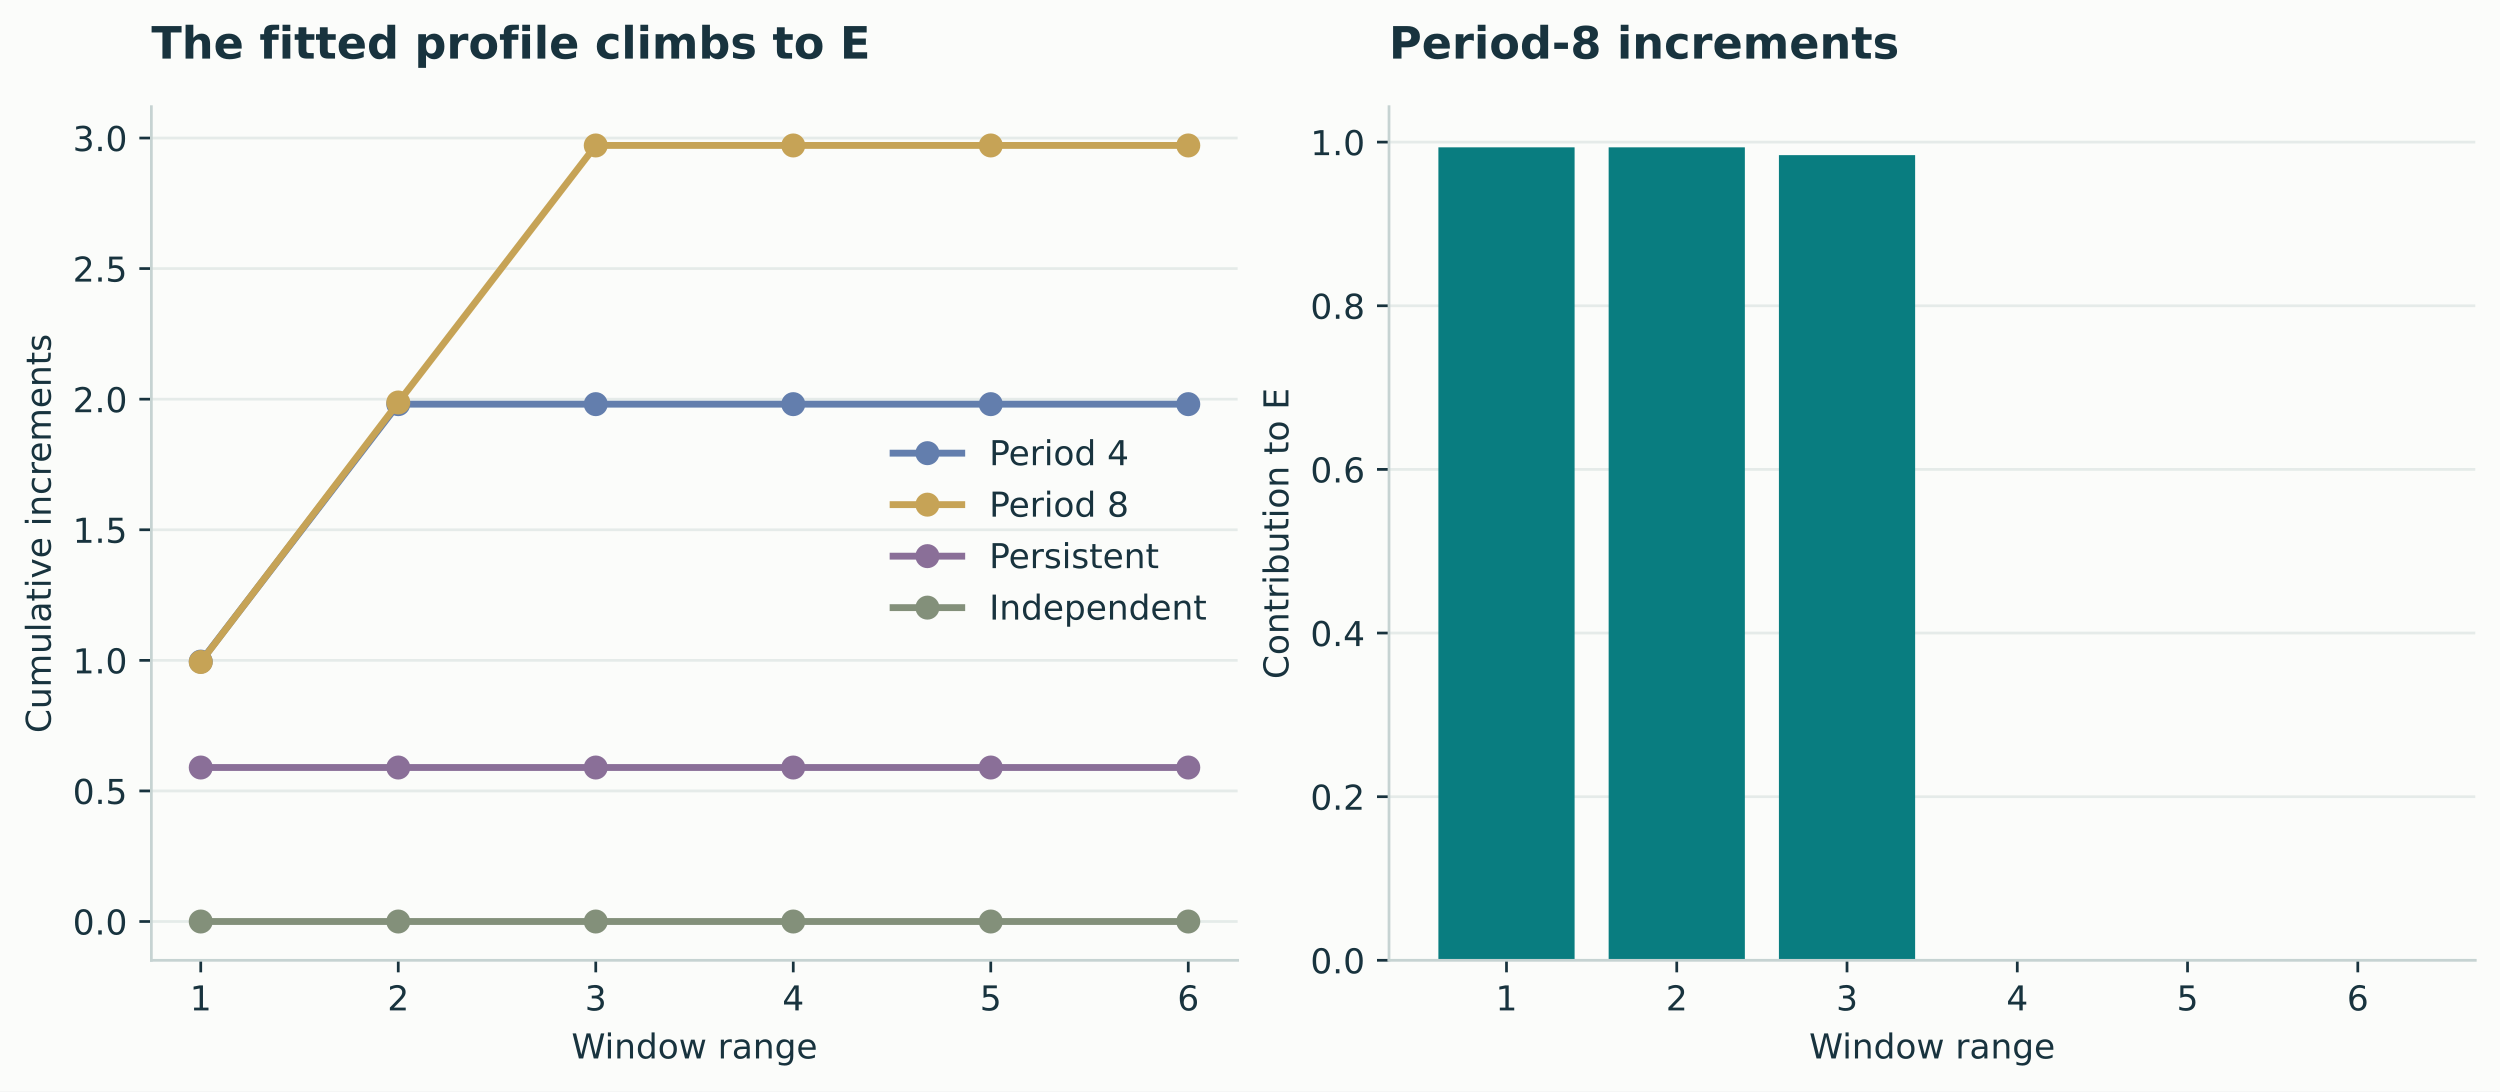
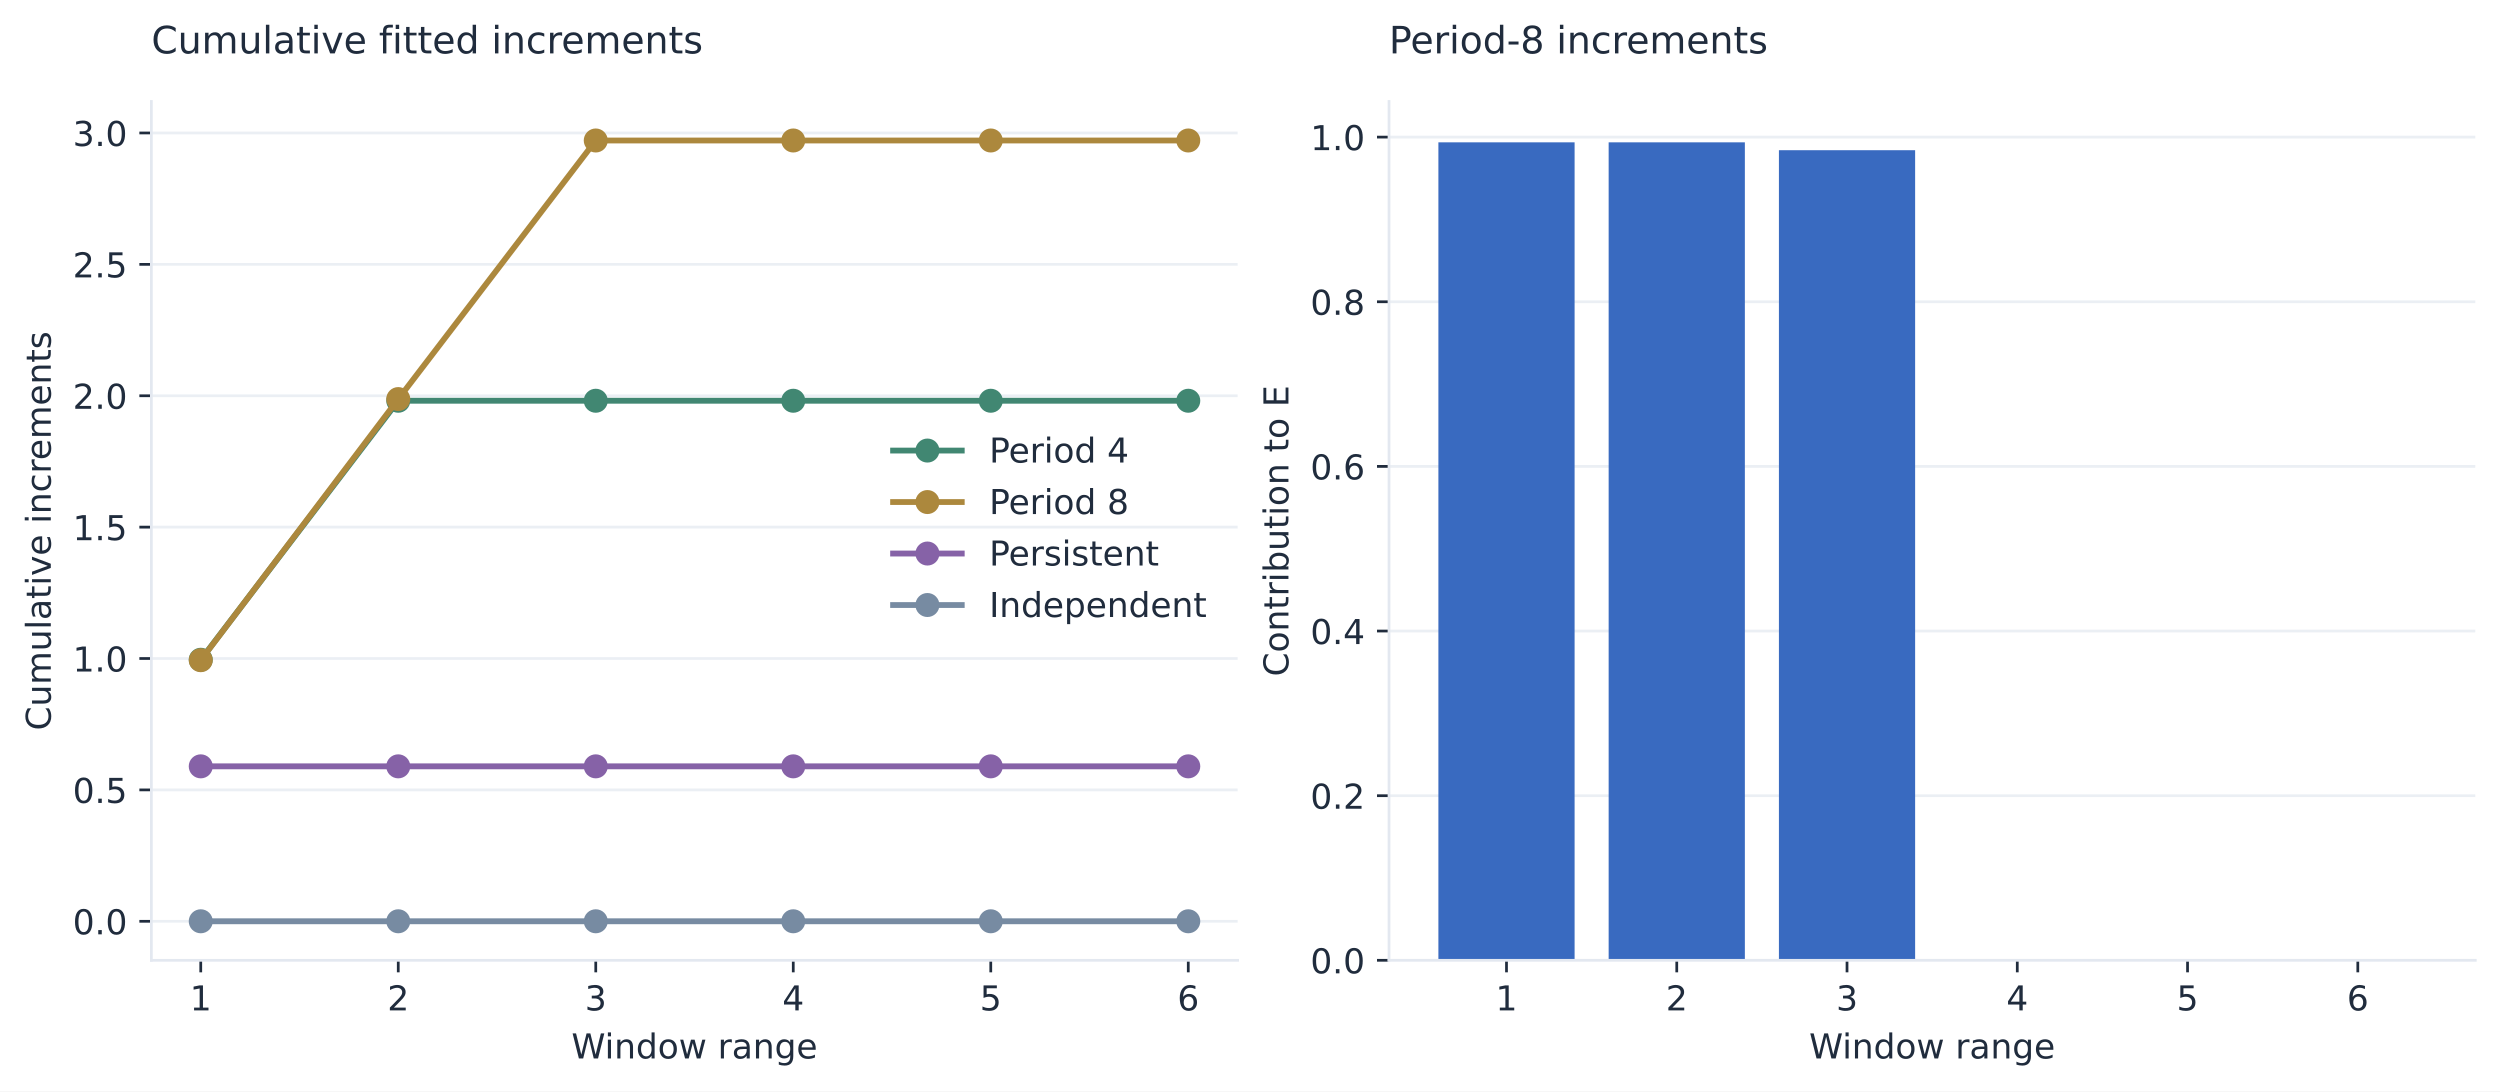
<svg xmlns="http://www.w3.org/2000/svg" xmlns:xlink="http://www.w3.org/1999/xlink" width="728.4pt" height="318pt" viewBox="0 0 728.4 318" version="1.1">
  <defs>
    <style type="text/css">*{stroke-linejoin: round; stroke-linecap: butt}</style>
  </defs>
  <g id="figure_1">
    <g id="patch_1">
-       <path d="M 0 318  L 728.4 318  L 728.4 0  L 0 0  z " style="fill: #fbfcfa" />
+       <path d="M 0 318 L 728.4 318 L 728.4 0 L 0 0 z " style="fill: #ffffff" />
    </g>
    <g id="axes_1">
      <g id="patch_2">
-         <path d="M 44.104 279.799  L 360.6 279.799  L 360.6 31.078  L 44.104 31.078  z " style="fill: #fbfcfa" />
+         <path d="M 44.104 279.799 L 360.6 279.799 L 360.6 29.558 L 44.104 29.558 z " style="fill: #ffffff" />
      </g>
      <g id="matplotlib.axis_1">
        <g id="xtick_1">
          <g id="line2d_1">
            <defs>
-               <path id="m29f854bd30" d="M 0 0  L 0 3.5  " style="stroke: #18333e; stroke-width: 0.8" />
+               <path id="m1f338a0858" d="M 0 0 L 0 3.5 " style="stroke: #202c3d; stroke-width: 0.8" />
            </defs>
            <g>
-               <use xlink:href="#m29f854bd30" x="58.49" y="279.799" style="fill: #18333e; stroke: #18333e; stroke-width: 0.8" />
+               <use xlink:href="#m1f338a0858" x="58.49" y="279.799" style="fill: #202c3d; stroke: #202c3d; stroke-width: 0.8" />
            </g>
          </g>
          <g id="text_1">
-             <text style="font-size: 10px; font-family: 'DejaVu Sans'; text-anchor: middle; fill: #18333e" x="58.49" y="294.396" transform="rotate(-0 58.49008 294.3964)">1</text>
+             <text style="font-size: 10px; font-family: 'DejaVu Sans', Arial, sans-serif; text-anchor: middle; fill: #202c3d" x="58.49" y="294.396" transform="rotate(-0 58.49008 294.3964)">1</text>
          </g>
        </g>
        <g id="xtick_2">
          <g id="line2d_2">
            <g>
-               <use xlink:href="#m29f854bd30" x="116.035" y="279.799" style="fill: #18333e; stroke: #18333e; stroke-width: 0.8" />
+               <use xlink:href="#m1f338a0858" x="116.035" y="279.799" style="fill: #202c3d; stroke: #202c3d; stroke-width: 0.8" />
            </g>
          </g>
          <g id="text_2">
-             <text style="font-size: 10px; font-family: 'DejaVu Sans'; text-anchor: middle; fill: #18333e" x="116.035" y="294.396" transform="rotate(-0 116.0348 294.3964)">2</text>
+             <text style="font-size: 10px; font-family: 'DejaVu Sans', Arial, sans-serif; text-anchor: middle; fill: #202c3d" x="116.035" y="294.396" transform="rotate(-0 116.0348 294.3964)">2</text>
          </g>
        </g>
        <g id="xtick_3">
          <g id="line2d_3">
            <g>
-               <use xlink:href="#m29f854bd30" x="173.579" y="279.799" style="fill: #18333e; stroke: #18333e; stroke-width: 0.8" />
+               <use xlink:href="#m1f338a0858" x="173.579" y="279.799" style="fill: #202c3d; stroke: #202c3d; stroke-width: 0.8" />
            </g>
          </g>
          <g id="text_3">
-             <text style="font-size: 10px; font-family: 'DejaVu Sans'; text-anchor: middle; fill: #18333e" x="173.579" y="294.396" transform="rotate(-0 173.5795 294.3964)">3</text>
+             <text style="font-size: 10px; font-family: 'DejaVu Sans', Arial, sans-serif; text-anchor: middle; fill: #202c3d" x="173.579" y="294.396" transform="rotate(-0 173.5795 294.3964)">3</text>
          </g>
        </g>
        <g id="xtick_4">
          <g id="line2d_4">
            <g>
-               <use xlink:href="#m29f854bd30" x="231.124" y="279.799" style="fill: #18333e; stroke: #18333e; stroke-width: 0.8" />
+               <use xlink:href="#m1f338a0858" x="231.124" y="279.799" style="fill: #202c3d; stroke: #202c3d; stroke-width: 0.8" />
            </g>
          </g>
          <g id="text_4">
-             <text style="font-size: 10px; font-family: 'DejaVu Sans'; text-anchor: middle; fill: #18333e" x="231.124" y="294.396" transform="rotate(-0 231.1242 294.3964)">4</text>
+             <text style="font-size: 10px; font-family: 'DejaVu Sans', Arial, sans-serif; text-anchor: middle; fill: #202c3d" x="231.124" y="294.396" transform="rotate(-0 231.1242 294.3964)">4</text>
          </g>
        </g>
        <g id="xtick_5">
          <g id="line2d_5">
            <g>
-               <use xlink:href="#m29f854bd30" x="288.669" y="279.799" style="fill: #18333e; stroke: #18333e; stroke-width: 0.8" />
+               <use xlink:href="#m1f338a0858" x="288.669" y="279.799" style="fill: #202c3d; stroke: #202c3d; stroke-width: 0.8" />
            </g>
          </g>
          <g id="text_5">
-             <text style="font-size: 10px; font-family: 'DejaVu Sans'; text-anchor: middle; fill: #18333e" x="288.669" y="294.396" transform="rotate(-0 288.6689 294.3964)">5</text>
+             <text style="font-size: 10px; font-family: 'DejaVu Sans', Arial, sans-serif; text-anchor: middle; fill: #202c3d" x="288.669" y="294.396" transform="rotate(-0 288.6689 294.3964)">5</text>
          </g>
        </g>
        <g id="xtick_6">
          <g id="line2d_6">
            <g>
-               <use xlink:href="#m29f854bd30" x="346.214" y="279.799" style="fill: #18333e; stroke: #18333e; stroke-width: 0.8" />
+               <use xlink:href="#m1f338a0858" x="346.214" y="279.799" style="fill: #202c3d; stroke: #202c3d; stroke-width: 0.8" />
            </g>
          </g>
          <g id="text_6">
-             <text style="font-size: 10px; font-family: 'DejaVu Sans'; text-anchor: middle; fill: #18333e" x="346.214" y="294.396" transform="rotate(-0 346.2136 294.3964)">6</text>
+             <text style="font-size: 10px; font-family: 'DejaVu Sans', Arial, sans-serif; text-anchor: middle; fill: #202c3d" x="346.214" y="294.396" transform="rotate(-0 346.2136 294.3964)">6</text>
          </g>
        </g>
        <g id="text_7">
-           <text style="font-size: 10px; font-family: 'DejaVu Sans'; text-anchor: middle; fill: #18333e" x="202.352" y="308.397" transform="rotate(-0 202.3518 308.3972)">Window range</text>
+           <text style="font-size: 10px; font-family: 'DejaVu Sans', Arial, sans-serif; text-anchor: middle; fill: #202c3d" x="202.352" y="308.397" transform="rotate(-0 202.3518 308.3972)">Window range</text>
        </g>
      </g>
      <g id="matplotlib.axis_2">
        <g id="ytick_1">
          <g id="line2d_7">
-             <path d="M 44.104 268.493  L 360.6 268.493  " clip-path="url(#p9aa76aa179)" style="fill: none; stroke: #dce4e1; stroke-opacity: 0.7; stroke-width: 0.8; stroke-linecap: square" />
+             <path d="M 44.104 268.424 L 360.6 268.424 " clip-path="url(#p17b9715892)" style="fill: none; stroke: #e3e8f0; stroke-opacity: 0.7; stroke-width: 0.8; stroke-linecap: square" />
          </g>
          <g id="line2d_8">
            <defs>
-               <path id="m37df783f3a" d="M 0 0  L -3.5 0  " style="stroke: #18333e; stroke-width: 0.8" />
+               <path id="m74a4f375b3" d="M 0 0 L -3.5 0 " style="stroke: #202c3d; stroke-width: 0.8" />
            </defs>
            <g>
-               <use xlink:href="#m37df783f3a" x="44.104" y="268.493" style="fill: #18333e; stroke: #18333e; stroke-width: 0.8" />
+               <use xlink:href="#m74a4f375b3" x="44.104" y="268.424" style="fill: #202c3d; stroke: #202c3d; stroke-width: 0.8" />
            </g>
          </g>
          <g id="text_8">
-             <text style="font-size: 10px; font-family: 'DejaVu Sans'; text-anchor: end; fill: #18333e" x="37.104" y="272.292" transform="rotate(-0 37.10391 272.2921)">0.0</text>
+             <text style="font-size: 10px; font-family: 'DejaVu Sans', Arial, sans-serif; text-anchor: end; fill: #202c3d" x="37.104" y="272.223" transform="rotate(-0 37.10391 272.223)">0.0</text>
          </g>
        </g>
        <g id="ytick_2">
          <g id="line2d_9">
-             <path d="M 44.104 230.446  L 360.6 230.446  " clip-path="url(#p9aa76aa179)" style="fill: none; stroke: #dce4e1; stroke-opacity: 0.7; stroke-width: 0.8; stroke-linecap: square" />
+             <path d="M 44.104 230.144 L 360.6 230.144 " clip-path="url(#p17b9715892)" style="fill: none; stroke: #e3e8f0; stroke-opacity: 0.7; stroke-width: 0.8; stroke-linecap: square" />
          </g>
          <g id="line2d_10">
            <g>
-               <use xlink:href="#m37df783f3a" x="44.104" y="230.446" style="fill: #18333e; stroke: #18333e; stroke-width: 0.8" />
+               <use xlink:href="#m74a4f375b3" x="44.104" y="230.144" style="fill: #202c3d; stroke: #202c3d; stroke-width: 0.8" />
            </g>
          </g>
          <g id="text_9">
-             <text style="font-size: 10px; font-family: 'DejaVu Sans'; text-anchor: end; fill: #18333e" x="37.104" y="234.245" transform="rotate(-0 37.10391 234.2448)">0.5</text>
+             <text style="font-size: 10px; font-family: 'DejaVu Sans', Arial, sans-serif; text-anchor: end; fill: #202c3d" x="37.104" y="233.943" transform="rotate(-0 37.10391 233.9433)">0.5</text>
          </g>
        </g>
        <g id="ytick_3">
          <g id="line2d_11">
-             <path d="M 44.104 192.399  L 360.6 192.399  " clip-path="url(#p9aa76aa179)" style="fill: none; stroke: #dce4e1; stroke-opacity: 0.7; stroke-width: 0.8; stroke-linecap: square" />
+             <path d="M 44.104 191.865 L 360.6 191.865 " clip-path="url(#p17b9715892)" style="fill: none; stroke: #e3e8f0; stroke-opacity: 0.7; stroke-width: 0.8; stroke-linecap: square" />
          </g>
          <g id="line2d_12">
            <g>
-               <use xlink:href="#m37df783f3a" x="44.104" y="192.399" style="fill: #18333e; stroke: #18333e; stroke-width: 0.8" />
+               <use xlink:href="#m74a4f375b3" x="44.104" y="191.865" style="fill: #202c3d; stroke: #202c3d; stroke-width: 0.8" />
            </g>
          </g>
          <g id="text_10">
-             <text style="font-size: 10px; font-family: 'DejaVu Sans'; text-anchor: end; fill: #18333e" x="37.104" y="196.198" transform="rotate(-0 37.10391 196.1976)">1.0</text>
+             <text style="font-size: 10px; font-family: 'DejaVu Sans', Arial, sans-serif; text-anchor: end; fill: #202c3d" x="37.104" y="195.664" transform="rotate(-0 37.10391 195.6636)">1.0</text>
          </g>
        </g>
        <g id="ytick_4">
          <g id="line2d_13">
-             <path d="M 44.104 154.352  L 360.6 154.352  " clip-path="url(#p9aa76aa179)" style="fill: none; stroke: #dce4e1; stroke-opacity: 0.7; stroke-width: 0.8; stroke-linecap: square" />
+             <path d="M 44.104 153.585 L 360.6 153.585 " clip-path="url(#p17b9715892)" style="fill: none; stroke: #e3e8f0; stroke-opacity: 0.7; stroke-width: 0.8; stroke-linecap: square" />
          </g>
          <g id="line2d_14">
            <g>
-               <use xlink:href="#m37df783f3a" x="44.104" y="154.352" style="fill: #18333e; stroke: #18333e; stroke-width: 0.8" />
+               <use xlink:href="#m74a4f375b3" x="44.104" y="153.585" style="fill: #202c3d; stroke: #202c3d; stroke-width: 0.8" />
            </g>
          </g>
          <g id="text_11">
-             <text style="font-size: 10px; font-family: 'DejaVu Sans'; text-anchor: end; fill: #18333e" x="37.104" y="158.15" transform="rotate(-0 37.10391 158.1504)">1.5</text>
+             <text style="font-size: 10px; font-family: 'DejaVu Sans', Arial, sans-serif; text-anchor: end; fill: #202c3d" x="37.104" y="157.384" transform="rotate(-0 37.10391 157.3839)">1.5</text>
          </g>
        </g>
        <g id="ytick_5">
          <g id="line2d_15">
-             <path d="M 44.104 116.304  L 360.6 116.304  " clip-path="url(#p9aa76aa179)" style="fill: none; stroke: #dce4e1; stroke-opacity: 0.7; stroke-width: 0.8; stroke-linecap: square" />
+             <path d="M 44.104 115.305 L 360.6 115.305 " clip-path="url(#p17b9715892)" style="fill: none; stroke: #e3e8f0; stroke-opacity: 0.7; stroke-width: 0.8; stroke-linecap: square" />
          </g>
          <g id="line2d_16">
            <g>
-               <use xlink:href="#m37df783f3a" x="44.104" y="116.304" style="fill: #18333e; stroke: #18333e; stroke-width: 0.8" />
+               <use xlink:href="#m74a4f375b3" x="44.104" y="115.305" style="fill: #202c3d; stroke: #202c3d; stroke-width: 0.8" />
            </g>
          </g>
          <g id="text_12">
-             <text style="font-size: 10px; font-family: 'DejaVu Sans'; text-anchor: end; fill: #18333e" x="37.104" y="120.103" transform="rotate(-0 37.10391 120.1031)">2.0</text>
+             <text style="font-size: 10px; font-family: 'DejaVu Sans', Arial, sans-serif; text-anchor: end; fill: #202c3d" x="37.104" y="119.104" transform="rotate(-0 37.10391 119.1042)">2.0</text>
          </g>
        </g>
        <g id="ytick_6">
          <g id="line2d_17">
-             <path d="M 44.104 78.257  L 360.6 78.257  " clip-path="url(#p9aa76aa179)" style="fill: none; stroke: #dce4e1; stroke-opacity: 0.7; stroke-width: 0.8; stroke-linecap: square" />
+             <path d="M 44.104 77.026 L 360.6 77.026 " clip-path="url(#p17b9715892)" style="fill: none; stroke: #e3e8f0; stroke-opacity: 0.7; stroke-width: 0.8; stroke-linecap: square" />
          </g>
          <g id="line2d_18">
            <g>
-               <use xlink:href="#m37df783f3a" x="44.104" y="78.257" style="fill: #18333e; stroke: #18333e; stroke-width: 0.8" />
+               <use xlink:href="#m74a4f375b3" x="44.104" y="77.026" style="fill: #202c3d; stroke: #202c3d; stroke-width: 0.8" />
            </g>
          </g>
          <g id="text_13">
-             <text style="font-size: 10px; font-family: 'DejaVu Sans'; text-anchor: end; fill: #18333e" x="37.104" y="82.056" transform="rotate(-0 37.10391 82.05591)">2.5</text>
+             <text style="font-size: 10px; font-family: 'DejaVu Sans', Arial, sans-serif; text-anchor: end; fill: #202c3d" x="37.104" y="80.824" transform="rotate(-0 37.10391 80.82449)">2.5</text>
          </g>
        </g>
        <g id="ytick_7">
          <g id="line2d_19">
-             <path d="M 44.104 40.21  L 360.6 40.21  " clip-path="url(#p9aa76aa179)" style="fill: none; stroke: #dce4e1; stroke-opacity: 0.7; stroke-width: 0.8; stroke-linecap: square" />
+             <path d="M 44.104 38.746 L 360.6 38.746 " clip-path="url(#p17b9715892)" style="fill: none; stroke: #e3e8f0; stroke-opacity: 0.7; stroke-width: 0.8; stroke-linecap: square" />
          </g>
          <g id="line2d_20">
            <g>
-               <use xlink:href="#m37df783f3a" x="44.104" y="40.21" style="fill: #18333e; stroke: #18333e; stroke-width: 0.8" />
+               <use xlink:href="#m74a4f375b3" x="44.104" y="38.746" style="fill: #202c3d; stroke: #202c3d; stroke-width: 0.8" />
            </g>
          </g>
          <g id="text_14">
-             <text style="font-size: 10px; font-family: 'DejaVu Sans'; text-anchor: end; fill: #18333e" x="37.104" y="44.009" transform="rotate(-0 37.10391 44.00868)">3.0</text>
+             <text style="font-size: 10px; font-family: 'DejaVu Sans', Arial, sans-serif; text-anchor: end; fill: #202c3d" x="37.104" y="42.545" transform="rotate(-0 37.10391 42.54479)">3.0</text>
          </g>
        </g>
        <g id="text_15">
-           <text style="font-size: 10px; font-family: 'DejaVu Sans'; text-anchor: middle; fill: #18333e" x="14.798" y="155.438" transform="rotate(-90 14.79844 155.4384)">Cumulative increments</text>
+           <text style="font-size: 10px; font-family: 'DejaVu Sans', Arial, sans-serif; text-anchor: middle; fill: #202c3d" x="14.798" y="154.679" transform="rotate(-90 14.79844 154.6785)">Cumulative increments</text>
        </g>
      </g>
      <g id="line2d_21">
-         <path d="M 58.49 192.761  L 116.035 117.753  L 173.579 117.753  L 231.124 117.753  L 288.669 117.753  L 346.214 117.753  " clip-path="url(#p9aa76aa179)" style="fill: none; stroke: #637ead; stroke-width: 2; stroke-linecap: square" />
+         <path d="M 58.49 192.229 L 116.035 116.763 L 173.579 116.763 L 231.124 116.763 L 288.669 116.763 L 346.214 116.763 " clip-path="url(#p17b9715892)" style="fill: none; stroke: #418772; stroke-width: 1.7; stroke-linecap: square" />
        <defs>
-           <path id="m0c193fd8d7" d="M 0 3  C 0.796 3 1.559 2.684 2.121 2.121  C 2.684 1.559 3 0.796 3 0  C 3 -0.796 2.684 -1.559 2.121 -2.121  C 1.559 -2.684 0.796 -3 0 -3  C -0.796 -3 -1.559 -2.684 -2.121 -2.121  C -2.684 -1.559 -3 -0.796 -3 0  C -3 0.796 -2.684 1.559 -2.121 2.121  C -1.559 2.684 -0.796 3 0 3  z " style="stroke: #637ead" />
+           <path id="m16487dea8c" d="M 0 3 C 0.796 3 1.559 2.684 2.121 2.121 C 2.684 1.559 3 0.796 3 0 C 3 -0.796 2.684 -1.559 2.121 -2.121 C 1.559 -2.684 0.796 -3 0 -3 C -0.796 -3 -1.559 -2.684 -2.121 -2.121 C -2.684 -1.559 -3 -0.796 -3 0 C -3 0.796 -2.684 1.559 -2.121 2.121 C -1.559 2.684 -0.796 3 0 3 z " style="stroke: #418772" />
        </defs>
-         <g clip-path="url(#p9aa76aa179)">
-           <use xlink:href="#m0c193fd8d7" x="58.49" y="192.761" style="fill: #637ead; stroke: #637ead" />
-           <use xlink:href="#m0c193fd8d7" x="116.035" y="117.753" style="fill: #637ead; stroke: #637ead" />
-           <use xlink:href="#m0c193fd8d7" x="173.579" y="117.753" style="fill: #637ead; stroke: #637ead" />
-           <use xlink:href="#m0c193fd8d7" x="231.124" y="117.753" style="fill: #637ead; stroke: #637ead" />
-           <use xlink:href="#m0c193fd8d7" x="288.669" y="117.753" style="fill: #637ead; stroke: #637ead" />
-           <use xlink:href="#m0c193fd8d7" x="346.214" y="117.753" style="fill: #637ead; stroke: #637ead" />
+         <g clip-path="url(#p17b9715892)">
+           <use xlink:href="#m16487dea8c" x="58.49" y="192.229" style="fill: #418772; stroke: #418772" />
+           <use xlink:href="#m16487dea8c" x="116.035" y="116.763" style="fill: #418772; stroke: #418772" />
+           <use xlink:href="#m16487dea8c" x="173.579" y="116.763" style="fill: #418772; stroke: #418772" />
+           <use xlink:href="#m16487dea8c" x="231.124" y="116.763" style="fill: #418772; stroke: #418772" />
+           <use xlink:href="#m16487dea8c" x="288.669" y="116.763" style="fill: #418772; stroke: #418772" />
+           <use xlink:href="#m16487dea8c" x="346.214" y="116.763" style="fill: #418772; stroke: #418772" />
        </g>
      </g>
      <g id="line2d_22">
-         <path d="M 58.49 192.882  L 116.035 117.27  L 173.579 42.383  L 231.124 42.383  L 288.669 42.383  L 346.214 42.383  " clip-path="url(#p9aa76aa179)" style="fill: none; stroke: #c6a356; stroke-width: 2; stroke-linecap: square" />
+         <path d="M 58.49 192.351 L 116.035 116.277 L 173.579 40.933 L 231.124 40.933 L 288.669 40.933 L 346.214 40.933 " clip-path="url(#p17b9715892)" style="fill: none; stroke: #ac883d; stroke-width: 1.7; stroke-linecap: square" />
        <defs>
-           <path id="m811df132c1" d="M 0 3  C 0.796 3 1.559 2.684 2.121 2.121  C 2.684 1.559 3 0.796 3 0  C 3 -0.796 2.684 -1.559 2.121 -2.121  C 1.559 -2.684 0.796 -3 0 -3  C -0.796 -3 -1.559 -2.684 -2.121 -2.121  C -2.684 -1.559 -3 -0.796 -3 0  C -3 0.796 -2.684 1.559 -2.121 2.121  C -1.559 2.684 -0.796 3 0 3  z " style="stroke: #c6a356" />
+           <path id="m3a2e0f59db" d="M 0 3 C 0.796 3 1.559 2.684 2.121 2.121 C 2.684 1.559 3 0.796 3 0 C 3 -0.796 2.684 -1.559 2.121 -2.121 C 1.559 -2.684 0.796 -3 0 -3 C -0.796 -3 -1.559 -2.684 -2.121 -2.121 C -2.684 -1.559 -3 -0.796 -3 0 C -3 0.796 -2.684 1.559 -2.121 2.121 C -1.559 2.684 -0.796 3 0 3 z " style="stroke: #ac883d" />
        </defs>
-         <g clip-path="url(#p9aa76aa179)">
-           <use xlink:href="#m811df132c1" x="58.49" y="192.882" style="fill: #c6a356; stroke: #c6a356" />
-           <use xlink:href="#m811df132c1" x="116.035" y="117.27" style="fill: #c6a356; stroke: #c6a356" />
-           <use xlink:href="#m811df132c1" x="173.579" y="42.383" style="fill: #c6a356; stroke: #c6a356" />
-           <use xlink:href="#m811df132c1" x="231.124" y="42.383" style="fill: #c6a356; stroke: #c6a356" />
-           <use xlink:href="#m811df132c1" x="288.669" y="42.383" style="fill: #c6a356; stroke: #c6a356" />
-           <use xlink:href="#m811df132c1" x="346.214" y="42.383" style="fill: #c6a356; stroke: #c6a356" />
+         <g clip-path="url(#p17b9715892)">
+           <use xlink:href="#m3a2e0f59db" x="58.49" y="192.351" style="fill: #ac883d; stroke: #ac883d" />
+           <use xlink:href="#m3a2e0f59db" x="116.035" y="116.277" style="fill: #ac883d; stroke: #ac883d" />
+           <use xlink:href="#m3a2e0f59db" x="173.579" y="40.933" style="fill: #ac883d; stroke: #ac883d" />
+           <use xlink:href="#m3a2e0f59db" x="231.124" y="40.933" style="fill: #ac883d; stroke: #ac883d" />
+           <use xlink:href="#m3a2e0f59db" x="288.669" y="40.933" style="fill: #ac883d; stroke: #ac883d" />
+           <use xlink:href="#m3a2e0f59db" x="346.214" y="40.933" style="fill: #ac883d; stroke: #ac883d" />
        </g>
      </g>
      <g id="line2d_23">
-         <path d="M 58.49 223.625  L 116.035 223.625  L 173.579 223.625  L 231.124 223.625  L 288.669 223.625  L 346.214 223.625  " clip-path="url(#p9aa76aa179)" style="fill: none; stroke: #8a6f98; stroke-width: 2; stroke-linecap: square" />
+         <path d="M 58.49 223.282 L 116.035 223.282 L 173.579 223.282 L 231.124 223.282 L 288.669 223.282 L 346.214 223.282 " clip-path="url(#p17b9715892)" style="fill: none; stroke: #8662a7; stroke-width: 1.7; stroke-linecap: square" />
        <defs>
-           <path id="m7883df4eeb" d="M 0 3  C 0.796 3 1.559 2.684 2.121 2.121  C 2.684 1.559 3 0.796 3 0  C 3 -0.796 2.684 -1.559 2.121 -2.121  C 1.559 -2.684 0.796 -3 0 -3  C -0.796 -3 -1.559 -2.684 -2.121 -2.121  C -2.684 -1.559 -3 -0.796 -3 0  C -3 0.796 -2.684 1.559 -2.121 2.121  C -1.559 2.684 -0.796 3 0 3  z " style="stroke: #8a6f98" />
+           <path id="m5fa45e98c0" d="M 0 3 C 0.796 3 1.559 2.684 2.121 2.121 C 2.684 1.559 3 0.796 3 0 C 3 -0.796 2.684 -1.559 2.121 -2.121 C 1.559 -2.684 0.796 -3 0 -3 C -0.796 -3 -1.559 -2.684 -2.121 -2.121 C -2.684 -1.559 -3 -0.796 -3 0 C -3 0.796 -2.684 1.559 -2.121 2.121 C -1.559 2.684 -0.796 3 0 3 z " style="stroke: #8662a7" />
        </defs>
-         <g clip-path="url(#p9aa76aa179)">
-           <use xlink:href="#m7883df4eeb" x="58.49" y="223.625" style="fill: #8a6f98; stroke: #8a6f98" />
-           <use xlink:href="#m7883df4eeb" x="116.035" y="223.625" style="fill: #8a6f98; stroke: #8a6f98" />
-           <use xlink:href="#m7883df4eeb" x="173.579" y="223.625" style="fill: #8a6f98; stroke: #8a6f98" />
-           <use xlink:href="#m7883df4eeb" x="231.124" y="223.625" style="fill: #8a6f98; stroke: #8a6f98" />
-           <use xlink:href="#m7883df4eeb" x="288.669" y="223.625" style="fill: #8a6f98; stroke: #8a6f98" />
-           <use xlink:href="#m7883df4eeb" x="346.214" y="223.625" style="fill: #8a6f98; stroke: #8a6f98" />
+         <g clip-path="url(#p17b9715892)">
+           <use xlink:href="#m5fa45e98c0" x="58.49" y="223.282" style="fill: #8662a7; stroke: #8662a7" />
+           <use xlink:href="#m5fa45e98c0" x="116.035" y="223.282" style="fill: #8662a7; stroke: #8662a7" />
+           <use xlink:href="#m5fa45e98c0" x="173.579" y="223.282" style="fill: #8662a7; stroke: #8662a7" />
+           <use xlink:href="#m5fa45e98c0" x="231.124" y="223.282" style="fill: #8662a7; stroke: #8662a7" />
+           <use xlink:href="#m5fa45e98c0" x="288.669" y="223.282" style="fill: #8662a7; stroke: #8662a7" />
+           <use xlink:href="#m5fa45e98c0" x="346.214" y="223.282" style="fill: #8662a7; stroke: #8662a7" />
        </g>
      </g>
      <g id="line2d_24">
-         <path d="M 58.49 268.493  L 116.035 268.493  L 173.579 268.493  L 231.124 268.493  L 288.669 268.493  L 346.214 268.493  " clip-path="url(#p9aa76aa179)" style="fill: none; stroke: #83907a; stroke-width: 2; stroke-linecap: square" />
+         <path d="M 58.49 268.424 L 116.035 268.424 L 173.579 268.424 L 231.124 268.424 L 288.669 268.424 L 346.214 268.424 " clip-path="url(#p17b9715892)" style="fill: none; stroke: #778ba2; stroke-width: 1.7; stroke-linecap: square" />
        <defs>
-           <path id="meddd5b4a14" d="M 0 3  C 0.796 3 1.559 2.684 2.121 2.121  C 2.684 1.559 3 0.796 3 0  C 3 -0.796 2.684 -1.559 2.121 -2.121  C 1.559 -2.684 0.796 -3 0 -3  C -0.796 -3 -1.559 -2.684 -2.121 -2.121  C -2.684 -1.559 -3 -0.796 -3 0  C -3 0.796 -2.684 1.559 -2.121 2.121  C -1.559 2.684 -0.796 3 0 3  z " style="stroke: #83907a" />
+           <path id="m2ba418bebb" d="M 0 3 C 0.796 3 1.559 2.684 2.121 2.121 C 2.684 1.559 3 0.796 3 0 C 3 -0.796 2.684 -1.559 2.121 -2.121 C 1.559 -2.684 0.796 -3 0 -3 C -0.796 -3 -1.559 -2.684 -2.121 -2.121 C -2.684 -1.559 -3 -0.796 -3 0 C -3 0.796 -2.684 1.559 -2.121 2.121 C -1.559 2.684 -0.796 3 0 3 z " style="stroke: #778ba2" />
        </defs>
-         <g clip-path="url(#p9aa76aa179)">
-           <use xlink:href="#meddd5b4a14" x="58.49" y="268.493" style="fill: #83907a; stroke: #83907a" />
-           <use xlink:href="#meddd5b4a14" x="116.035" y="268.493" style="fill: #83907a; stroke: #83907a" />
-           <use xlink:href="#meddd5b4a14" x="173.579" y="268.493" style="fill: #83907a; stroke: #83907a" />
-           <use xlink:href="#meddd5b4a14" x="231.124" y="268.493" style="fill: #83907a; stroke: #83907a" />
-           <use xlink:href="#meddd5b4a14" x="288.669" y="268.493" style="fill: #83907a; stroke: #83907a" />
-           <use xlink:href="#meddd5b4a14" x="346.214" y="268.493" style="fill: #83907a; stroke: #83907a" />
+         <g clip-path="url(#p17b9715892)">
+           <use xlink:href="#m2ba418bebb" x="58.49" y="268.424" style="fill: #778ba2; stroke: #778ba2" />
+           <use xlink:href="#m2ba418bebb" x="116.035" y="268.424" style="fill: #778ba2; stroke: #778ba2" />
+           <use xlink:href="#m2ba418bebb" x="173.579" y="268.424" style="fill: #778ba2; stroke: #778ba2" />
+           <use xlink:href="#m2ba418bebb" x="231.124" y="268.424" style="fill: #778ba2; stroke: #778ba2" />
+           <use xlink:href="#m2ba418bebb" x="288.669" y="268.424" style="fill: #778ba2; stroke: #778ba2" />
+           <use xlink:href="#m2ba418bebb" x="346.214" y="268.424" style="fill: #778ba2; stroke: #778ba2" />
        </g>
      </g>
      <g id="patch_3">
-         <path d="M 44.104 279.799  L 44.104 31.078  " style="fill: none; stroke: #c6d3d2; stroke-width: 0.8; stroke-linejoin: miter; stroke-linecap: square" />
+         <path d="M 44.104 279.799 L 44.104 29.558 " style="fill: none; stroke: #e3e8f0; stroke-width: 0.8; stroke-linejoin: miter; stroke-linecap: square" />
      </g>
      <g id="patch_4">
-         <path d="M 44.104 279.799  L 360.6 279.799  " style="fill: none; stroke: #c6d3d2; stroke-width: 0.8; stroke-linejoin: miter; stroke-linecap: square" />
+         <path d="M 44.104 279.799 L 360.6 279.799 " style="fill: none; stroke: #e3e8f0; stroke-width: 0.8; stroke-linejoin: miter; stroke-linecap: square" />
      </g>
      <g id="text_16">
-         <text style="font-weight: 700; font-size: 13px; font-family: 'DejaVu Sans'; text-anchor: start; fill: #18333e" x="44.104" y="17.078" transform="rotate(-0 44.10391 17.07797)">The fitted profile climbs to E</text>
+         <text style="font-size: 11px; font-family: 'DejaVu Sans', Arial, sans-serif; text-anchor: start; fill: #202c3d" x="44.104" y="15.558" transform="rotate(-0 44.10391 15.55828)">Cumulative fitted increments</text>
      </g>
      <g id="legend_1">
        <g id="line2d_25">
-           <path d="M 260.212 132.035  L 270.212 132.035  L 280.212 132.035  " style="fill: none; stroke: #637ead; stroke-width: 2; stroke-linecap: square" />
+           <path d="M 260.212 131.275 L 270.212 131.275 L 280.212 131.275 " style="fill: none; stroke: #418772; stroke-width: 1.7; stroke-linecap: square" />
          <g>
-             <use xlink:href="#m0c193fd8d7" x="270.212" y="132.035" style="fill: #637ead; stroke: #637ead" />
+             <use xlink:href="#m16487dea8c" x="270.212" y="131.275" style="fill: #418772; stroke: #418772" />
          </g>
        </g>
        <g id="text_17">
-           <text style="font-size: 10px; font-family: 'DejaVu Sans'; text-anchor: start; fill: #18333e" x="288.212" y="135.535" transform="rotate(-0 288.2123 135.5352)">Period 4</text>
+           <text style="font-size: 10px; font-family: 'DejaVu Sans', Arial, sans-serif; text-anchor: start; fill: #202c3d" x="288.212" y="134.775" transform="rotate(-0 288.2123 134.7754)">Period 4</text>
        </g>
        <g id="line2d_26">
-           <path d="M 260.212 147.036  L 270.212 147.036  L 280.212 147.036  " style="fill: none; stroke: #c6a356; stroke-width: 2; stroke-linecap: square" />
+           <path d="M 260.212 146.276 L 270.212 146.276 L 280.212 146.276 " style="fill: none; stroke: #ac883d; stroke-width: 1.7; stroke-linecap: square" />
          <g>
-             <use xlink:href="#m811df132c1" x="270.212" y="147.036" style="fill: #c6a356; stroke: #c6a356" />
+             <use xlink:href="#m3a2e0f59db" x="270.212" y="146.276" style="fill: #ac883d; stroke: #ac883d" />
          </g>
        </g>
        <g id="text_18">
-           <text style="font-size: 10px; font-family: 'DejaVu Sans'; text-anchor: start; fill: #18333e" x="288.212" y="150.536" transform="rotate(-0 288.2123 150.536)">Period 8</text>
+           <text style="font-size: 10px; font-family: 'DejaVu Sans', Arial, sans-serif; text-anchor: start; fill: #202c3d" x="288.212" y="149.776" transform="rotate(-0 288.2123 149.7762)">Period 8</text>
        </g>
        <g id="line2d_27">
-           <path d="M 260.212 162.037  L 270.212 162.037  L 280.212 162.037  " style="fill: none; stroke: #8a6f98; stroke-width: 2; stroke-linecap: square" />
+           <path d="M 260.212 161.277 L 270.212 161.277 L 280.212 161.277 " style="fill: none; stroke: #8662a7; stroke-width: 1.7; stroke-linecap: square" />
          <g>
-             <use xlink:href="#m7883df4eeb" x="270.212" y="162.037" style="fill: #8a6f98; stroke: #8a6f98" />
+             <use xlink:href="#m5fa45e98c0" x="270.212" y="161.277" style="fill: #8662a7; stroke: #8662a7" />
          </g>
        </g>
        <g id="text_19">
-           <text style="font-size: 10px; font-family: 'DejaVu Sans'; text-anchor: start; fill: #18333e" x="288.212" y="165.537" transform="rotate(-0 288.2123 165.5368)">Persistent</text>
+           <text style="font-size: 10px; font-family: 'DejaVu Sans', Arial, sans-serif; text-anchor: start; fill: #202c3d" x="288.212" y="164.777" transform="rotate(-0 288.2123 164.7769)">Persistent</text>
        </g>
        <g id="line2d_28">
-           <path d="M 260.212 177.038  L 270.212 177.038  L 280.212 177.038  " style="fill: none; stroke: #83907a; stroke-width: 2; stroke-linecap: square" />
+           <path d="M 260.212 176.278 L 270.212 176.278 L 280.212 176.278 " style="fill: none; stroke: #778ba2; stroke-width: 1.7; stroke-linecap: square" />
          <g>
-             <use xlink:href="#meddd5b4a14" x="270.212" y="177.038" style="fill: #83907a; stroke: #83907a" />
+             <use xlink:href="#m2ba418bebb" x="270.212" y="176.278" style="fill: #778ba2; stroke: #778ba2" />
          </g>
        </g>
        <g id="text_20">
-           <text style="font-size: 10px; font-family: 'DejaVu Sans'; text-anchor: start; fill: #18333e" x="288.212" y="180.538" transform="rotate(-0 288.2123 180.5376)">Independent</text>
+           <text style="font-size: 10px; font-family: 'DejaVu Sans', Arial, sans-serif; text-anchor: start; fill: #202c3d" x="288.212" y="179.778" transform="rotate(-0 288.2123 179.7777)">Independent</text>
        </g>
      </g>
    </g>
    <g id="axes_2">
      <g id="patch_5">
-         <path d="M 404.704 279.799  L 721.2 279.799  L 721.2 31.078  L 404.704 31.078  z " style="fill: #fbfcfa" />
+         <path d="M 404.704 279.799 L 721.2 279.799 L 721.2 29.558 L 404.704 29.558 z " style="fill: #ffffff" />
      </g>
      <g id="matplotlib.axis_3">
        <g id="xtick_7">
          <g id="line2d_29">
            <g>
-               <use xlink:href="#m29f854bd30" x="438.933" y="279.799" style="fill: #18333e; stroke: #18333e; stroke-width: 0.8" />
+               <use xlink:href="#m1f338a0858" x="438.933" y="279.799" style="fill: #202c3d; stroke: #202c3d; stroke-width: 0.8" />
            </g>
          </g>
          <g id="text_21">
-             <text style="font-size: 10px; font-family: 'DejaVu Sans'; text-anchor: middle; fill: #18333e" x="438.933" y="294.396" transform="rotate(-0 438.9328 294.3964)">1</text>
+             <text style="font-size: 10px; font-family: 'DejaVu Sans', Arial, sans-serif; text-anchor: middle; fill: #202c3d" x="438.933" y="294.396" transform="rotate(-0 438.9328 294.3964)">1</text>
          </g>
        </g>
        <g id="xtick_8">
          <g id="line2d_30">
            <g>
-               <use xlink:href="#m29f854bd30" x="488.54" y="279.799" style="fill: #18333e; stroke: #18333e; stroke-width: 0.8" />
+               <use xlink:href="#m1f338a0858" x="488.54" y="279.799" style="fill: #202c3d; stroke: #202c3d; stroke-width: 0.8" />
            </g>
          </g>
          <g id="text_22">
-             <text style="font-size: 10px; font-family: 'DejaVu Sans'; text-anchor: middle; fill: #18333e" x="488.54" y="294.396" transform="rotate(-0 488.5403 294.3964)">2</text>
+             <text style="font-size: 10px; font-family: 'DejaVu Sans', Arial, sans-serif; text-anchor: middle; fill: #202c3d" x="488.54" y="294.396" transform="rotate(-0 488.5403 294.3964)">2</text>
          </g>
        </g>
        <g id="xtick_9">
          <g id="line2d_31">
            <g>
-               <use xlink:href="#m29f854bd30" x="538.148" y="279.799" style="fill: #18333e; stroke: #18333e; stroke-width: 0.8" />
+               <use xlink:href="#m1f338a0858" x="538.148" y="279.799" style="fill: #202c3d; stroke: #202c3d; stroke-width: 0.8" />
            </g>
          </g>
          <g id="text_23">
-             <text style="font-size: 10px; font-family: 'DejaVu Sans'; text-anchor: middle; fill: #18333e" x="538.148" y="294.396" transform="rotate(-0 538.1478 294.3964)">3</text>
+             <text style="font-size: 10px; font-family: 'DejaVu Sans', Arial, sans-serif; text-anchor: middle; fill: #202c3d" x="538.148" y="294.396" transform="rotate(-0 538.1478 294.3964)">3</text>
          </g>
        </g>
        <g id="xtick_10">
          <g id="line2d_32">
            <g>
-               <use xlink:href="#m29f854bd30" x="587.755" y="279.799" style="fill: #18333e; stroke: #18333e; stroke-width: 0.8" />
+               <use xlink:href="#m1f338a0858" x="587.755" y="279.799" style="fill: #202c3d; stroke: #202c3d; stroke-width: 0.8" />
            </g>
          </g>
          <g id="text_24">
-             <text style="font-size: 10px; font-family: 'DejaVu Sans'; text-anchor: middle; fill: #18333e" x="587.755" y="294.396" transform="rotate(-0 587.7553 294.3964)">4</text>
+             <text style="font-size: 10px; font-family: 'DejaVu Sans', Arial, sans-serif; text-anchor: middle; fill: #202c3d" x="587.755" y="294.396" transform="rotate(-0 587.7553 294.3964)">4</text>
          </g>
        </g>
        <g id="xtick_11">
          <g id="line2d_33">
            <g>
-               <use xlink:href="#m29f854bd30" x="637.363" y="279.799" style="fill: #18333e; stroke: #18333e; stroke-width: 0.8" />
+               <use xlink:href="#m1f338a0858" x="637.363" y="279.799" style="fill: #202c3d; stroke: #202c3d; stroke-width: 0.8" />
            </g>
          </g>
          <g id="text_25">
-             <text style="font-size: 10px; font-family: 'DejaVu Sans'; text-anchor: middle; fill: #18333e" x="637.363" y="294.396" transform="rotate(-0 637.3628 294.3964)">5</text>
+             <text style="font-size: 10px; font-family: 'DejaVu Sans', Arial, sans-serif; text-anchor: middle; fill: #202c3d" x="637.363" y="294.396" transform="rotate(-0 637.3628 294.3964)">5</text>
          </g>
        </g>
        <g id="xtick_12">
          <g id="line2d_34">
            <g>
-               <use xlink:href="#m29f854bd30" x="686.97" y="279.799" style="fill: #18333e; stroke: #18333e; stroke-width: 0.8" />
+               <use xlink:href="#m1f338a0858" x="686.97" y="279.799" style="fill: #202c3d; stroke: #202c3d; stroke-width: 0.8" />
            </g>
          </g>
          <g id="text_26">
-             <text style="font-size: 10px; font-family: 'DejaVu Sans'; text-anchor: middle; fill: #18333e" x="686.97" y="294.396" transform="rotate(-0 686.9703 294.3964)">6</text>
+             <text style="font-size: 10px; font-family: 'DejaVu Sans', Arial, sans-serif; text-anchor: middle; fill: #202c3d" x="686.97" y="294.396" transform="rotate(-0 686.9703 294.3964)">6</text>
          </g>
        </g>
        <g id="text_27">
-           <text style="font-size: 10px; font-family: 'DejaVu Sans'; text-anchor: middle; fill: #18333e" x="562.952" y="308.397" transform="rotate(-0 562.9516 308.3972)">Window range</text>
+           <text style="font-size: 10px; font-family: 'DejaVu Sans', Arial, sans-serif; text-anchor: middle; fill: #202c3d" x="562.952" y="308.397" transform="rotate(-0 562.9516 308.3972)">Window range</text>
        </g>
      </g>
      <g id="matplotlib.axis_4">
        <g id="ytick_8">
          <g id="line2d_35">
-             <path d="M 404.704 279.799  L 721.2 279.799  " clip-path="url(#pc8555086bd)" style="fill: none; stroke: #dce4e1; stroke-opacity: 0.7; stroke-width: 0.8; stroke-linecap: square" />
+             <path d="M 404.704 279.799 L 721.2 279.799 " clip-path="url(#pef3ad50946)" style="fill: none; stroke: #e3e8f0; stroke-opacity: 0.7; stroke-width: 0.8; stroke-linecap: square" />
          </g>
          <g id="line2d_36">
            <g>
-               <use xlink:href="#m37df783f3a" x="404.704" y="279.799" style="fill: #18333e; stroke: #18333e; stroke-width: 0.8" />
+               <use xlink:href="#m74a4f375b3" x="404.704" y="279.799" style="fill: #202c3d; stroke: #202c3d; stroke-width: 0.8" />
            </g>
          </g>
          <g id="text_28">
-             <text style="font-size: 10px; font-family: 'DejaVu Sans'; text-anchor: end; fill: #18333e" x="397.704" y="283.598" transform="rotate(-0 397.7037 283.5976)">0.0</text>
+             <text style="font-size: 10px; font-family: 'DejaVu Sans', Arial, sans-serif; text-anchor: end; fill: #202c3d" x="397.704" y="283.598" transform="rotate(-0 397.7037 283.5976)">0.0</text>
          </g>
        </g>
        <g id="ytick_9">
          <g id="line2d_37">
-             <path d="M 404.704 232.121  L 721.2 232.121  " clip-path="url(#pc8555086bd)" style="fill: none; stroke: #dce4e1; stroke-opacity: 0.7; stroke-width: 0.8; stroke-linecap: square" />
+             <path d="M 404.704 231.829 L 721.2 231.829 " clip-path="url(#pef3ad50946)" style="fill: none; stroke: #e3e8f0; stroke-opacity: 0.7; stroke-width: 0.8; stroke-linecap: square" />
          </g>
          <g id="line2d_38">
            <g>
-               <use xlink:href="#m37df783f3a" x="404.704" y="232.121" style="fill: #18333e; stroke: #18333e; stroke-width: 0.8" />
+               <use xlink:href="#m74a4f375b3" x="404.704" y="231.829" style="fill: #202c3d; stroke: #202c3d; stroke-width: 0.8" />
            </g>
          </g>
          <g id="text_29">
-             <text style="font-size: 10px; font-family: 'DejaVu Sans'; text-anchor: end; fill: #18333e" x="397.704" y="235.92" transform="rotate(-0 397.7037 235.9195)">0.2</text>
+             <text style="font-size: 10px; font-family: 'DejaVu Sans', Arial, sans-serif; text-anchor: end; fill: #202c3d" x="397.704" y="235.628" transform="rotate(-0 397.7037 235.6282)">0.2</text>
          </g>
        </g>
        <g id="ytick_10">
          <g id="line2d_39">
-             <path d="M 404.704 184.443  L 721.2 184.443  " clip-path="url(#pc8555086bd)" style="fill: none; stroke: #dce4e1; stroke-opacity: 0.7; stroke-width: 0.8; stroke-linecap: square" />
+             <path d="M 404.704 183.86 L 721.2 183.86 " clip-path="url(#pef3ad50946)" style="fill: none; stroke: #e3e8f0; stroke-opacity: 0.7; stroke-width: 0.8; stroke-linecap: square" />
          </g>
          <g id="line2d_40">
            <g>
-               <use xlink:href="#m37df783f3a" x="404.704" y="184.443" style="fill: #18333e; stroke: #18333e; stroke-width: 0.8" />
+               <use xlink:href="#m74a4f375b3" x="404.704" y="183.86" style="fill: #202c3d; stroke: #202c3d; stroke-width: 0.8" />
            </g>
          </g>
          <g id="text_30">
-             <text style="font-size: 10px; font-family: 'DejaVu Sans'; text-anchor: end; fill: #18333e" x="397.704" y="188.242" transform="rotate(-0 397.7037 188.2415)">0.4</text>
+             <text style="font-size: 10px; font-family: 'DejaVu Sans', Arial, sans-serif; text-anchor: end; fill: #202c3d" x="397.704" y="187.659" transform="rotate(-0 397.7037 187.6589)">0.4</text>
          </g>
        </g>
        <g id="ytick_11">
          <g id="line2d_41">
-             <path d="M 404.704 136.765  L 721.2 136.765  " clip-path="url(#pc8555086bd)" style="fill: none; stroke: #dce4e1; stroke-opacity: 0.7; stroke-width: 0.8; stroke-linecap: square" />
+             <path d="M 404.704 135.891 L 721.2 135.891 " clip-path="url(#pef3ad50946)" style="fill: none; stroke: #e3e8f0; stroke-opacity: 0.7; stroke-width: 0.8; stroke-linecap: square" />
          </g>
          <g id="line2d_42">
            <g>
-               <use xlink:href="#m37df783f3a" x="404.704" y="136.765" style="fill: #18333e; stroke: #18333e; stroke-width: 0.8" />
+               <use xlink:href="#m74a4f375b3" x="404.704" y="135.891" style="fill: #202c3d; stroke: #202c3d; stroke-width: 0.8" />
            </g>
          </g>
          <g id="text_31">
-             <text style="font-size: 10px; font-family: 'DejaVu Sans'; text-anchor: end; fill: #18333e" x="397.704" y="140.563" transform="rotate(-0 397.7037 140.5635)">0.6</text>
+             <text style="font-size: 10px; font-family: 'DejaVu Sans', Arial, sans-serif; text-anchor: end; fill: #202c3d" x="397.704" y="139.69" transform="rotate(-0 397.7037 139.6895)">0.6</text>
          </g>
        </g>
        <g id="ytick_12">
          <g id="line2d_43">
-             <path d="M 404.704 89.087  L 721.2 89.087  " clip-path="url(#pc8555086bd)" style="fill: none; stroke: #dce4e1; stroke-opacity: 0.7; stroke-width: 0.8; stroke-linecap: square" />
+             <path d="M 404.704 87.921 L 721.2 87.921 " clip-path="url(#pef3ad50946)" style="fill: none; stroke: #e3e8f0; stroke-opacity: 0.7; stroke-width: 0.8; stroke-linecap: square" />
          </g>
          <g id="line2d_44">
            <g>
-               <use xlink:href="#m37df783f3a" x="404.704" y="89.087" style="fill: #18333e; stroke: #18333e; stroke-width: 0.8" />
+               <use xlink:href="#m74a4f375b3" x="404.704" y="87.921" style="fill: #202c3d; stroke: #202c3d; stroke-width: 0.8" />
            </g>
          </g>
          <g id="text_32">
-             <text style="font-size: 10px; font-family: 'DejaVu Sans'; text-anchor: end; fill: #18333e" x="397.704" y="92.885" transform="rotate(-0 397.7037 92.88545)">0.8</text>
+             <text style="font-size: 10px; font-family: 'DejaVu Sans', Arial, sans-serif; text-anchor: end; fill: #202c3d" x="397.704" y="91.72" transform="rotate(-0 397.7037 91.7202)">0.8</text>
          </g>
        </g>
        <g id="ytick_13">
          <g id="line2d_45">
-             <path d="M 404.704 41.409  L 721.2 41.409  " clip-path="url(#pc8555086bd)" style="fill: none; stroke: #dce4e1; stroke-opacity: 0.7; stroke-width: 0.8; stroke-linecap: square" />
+             <path d="M 404.704 39.952 L 721.2 39.952 " clip-path="url(#pef3ad50946)" style="fill: none; stroke: #e3e8f0; stroke-opacity: 0.7; stroke-width: 0.8; stroke-linecap: square" />
          </g>
          <g id="line2d_46">
            <g>
-               <use xlink:href="#m37df783f3a" x="404.704" y="41.409" style="fill: #18333e; stroke: #18333e; stroke-width: 0.8" />
+               <use xlink:href="#m74a4f375b3" x="404.704" y="39.952" style="fill: #202c3d; stroke: #202c3d; stroke-width: 0.8" />
            </g>
          </g>
          <g id="text_33">
-             <text style="font-size: 10px; font-family: 'DejaVu Sans'; text-anchor: end; fill: #18333e" x="397.704" y="45.207" transform="rotate(-0 397.7037 45.20742)">1.0</text>
+             <text style="font-size: 10px; font-family: 'DejaVu Sans', Arial, sans-serif; text-anchor: end; fill: #202c3d" x="397.704" y="43.751" transform="rotate(-0 397.7037 43.75086)">1.0</text>
          </g>
        </g>
        <g id="text_34">
-           <text style="font-size: 10px; font-family: 'DejaVu Sans'; text-anchor: middle; fill: #18333e" x="375.398" y="155.438" transform="rotate(-90 375.3982 155.4384)">Contribution to E</text>
+           <text style="font-size: 10px; font-family: 'DejaVu Sans', Arial, sans-serif; text-anchor: middle; fill: #202c3d" x="375.398" y="154.679" transform="rotate(-90 375.3982 154.6785)">Contribution to E</text>
        </g>
      </g>
      <g id="patch_6">
-         <path d="M 419.09 279.799  L 458.776 279.799  L 458.776 42.922  L 419.09 42.922  z " clip-path="url(#pc8555086bd)" style="fill: #097d80" />
+         <path d="M 419.09 279.799 L 458.776 279.799 L 458.776 41.474 L 419.09 41.474 z " clip-path="url(#pef3ad50946)" style="fill: #396ac0" />
      </g>
      <g id="patch_7">
-         <path d="M 468.697 279.799  L 508.383 279.799  L 508.383 42.922  L 468.697 42.922  z " clip-path="url(#pc8555086bd)" style="fill: #097d80" />
+         <path d="M 468.697 279.799 L 508.383 279.799 L 508.383 41.475 L 468.697 41.475 z " clip-path="url(#pef3ad50946)" style="fill: #396ac0" />
      </g>
      <g id="patch_8">
-         <path d="M 518.305 279.799  L 557.991 279.799  L 557.991 45.192  L 518.305 45.192  z " clip-path="url(#pc8555086bd)" style="fill: #097d80" />
+         <path d="M 518.305 279.799 L 557.991 279.799 L 557.991 43.758 L 518.305 43.758 z " clip-path="url(#pef3ad50946)" style="fill: #396ac0" />
      </g>
      <g id="patch_9">
-         <path d="M 567.912 279.799  L 607.598 279.799  L 607.598 279.799  L 567.912 279.799  z " clip-path="url(#pc8555086bd)" style="fill: #097d80" />
+         <path d="M 567.912 279.799 L 607.598 279.799 L 607.598 279.799 L 567.912 279.799 z " clip-path="url(#pef3ad50946)" style="fill: #396ac0" />
      </g>
      <g id="patch_10">
-         <path d="M 617.52 279.799  L 657.206 279.799  L 657.206 279.799  L 617.52 279.799  z " clip-path="url(#pc8555086bd)" style="fill: #097d80" />
+         <path d="M 617.52 279.799 L 657.206 279.799 L 657.206 279.799 L 617.52 279.799 z " clip-path="url(#pef3ad50946)" style="fill: #396ac0" />
      </g>
      <g id="patch_11">
-         <path d="M 667.127 279.799  L 706.813 279.799  L 706.813 279.799  L 667.127 279.799  z " clip-path="url(#pc8555086bd)" style="fill: #097d80" />
+         <path d="M 667.127 279.799 L 706.813 279.799 L 706.813 279.799 L 667.127 279.799 z " clip-path="url(#pef3ad50946)" style="fill: #396ac0" />
      </g>
      <g id="patch_12">
-         <path d="M 404.704 279.799  L 404.704 31.078  " style="fill: none; stroke: #c6d3d2; stroke-width: 0.8; stroke-linejoin: miter; stroke-linecap: square" />
+         <path d="M 404.704 279.799 L 404.704 29.558 " style="fill: none; stroke: #e3e8f0; stroke-width: 0.8; stroke-linejoin: miter; stroke-linecap: square" />
      </g>
      <g id="patch_13">
-         <path d="M 404.704 279.799  L 721.2 279.799  " style="fill: none; stroke: #c6d3d2; stroke-width: 0.8; stroke-linejoin: miter; stroke-linecap: square" />
+         <path d="M 404.704 279.799 L 721.2 279.799 " style="fill: none; stroke: #e3e8f0; stroke-width: 0.8; stroke-linejoin: miter; stroke-linecap: square" />
      </g>
      <g id="text_35">
-         <text style="font-weight: 700; font-size: 13px; font-family: 'DejaVu Sans'; text-anchor: start; fill: #18333e" x="404.704" y="17.078" transform="rotate(-0 404.7037 17.07797)">Period-8 increments</text>
+         <text style="font-size: 11px; font-family: 'DejaVu Sans', Arial, sans-serif; text-anchor: start; fill: #202c3d" x="404.704" y="15.558" transform="rotate(-0 404.7037 15.55828)">Period-8 increments</text>
      </g>
    </g>
  </g>
  <defs>
-     <clipPath id="p9aa76aa179">
-       <rect x="44.104" y="31.078" width="316.496" height="248.721" />
+     <clipPath id="p17b9715892">
+       <rect x="44.104" y="29.558" width="316.496" height="250.24" />
    </clipPath>
-     <clipPath id="pc8555086bd">
-       <rect x="404.704" y="31.078" width="316.496" height="248.721" />
+     <clipPath id="pef3ad50946">
+       <rect x="404.704" y="29.558" width="316.496" height="250.24" />
    </clipPath>
  </defs>
</svg>
